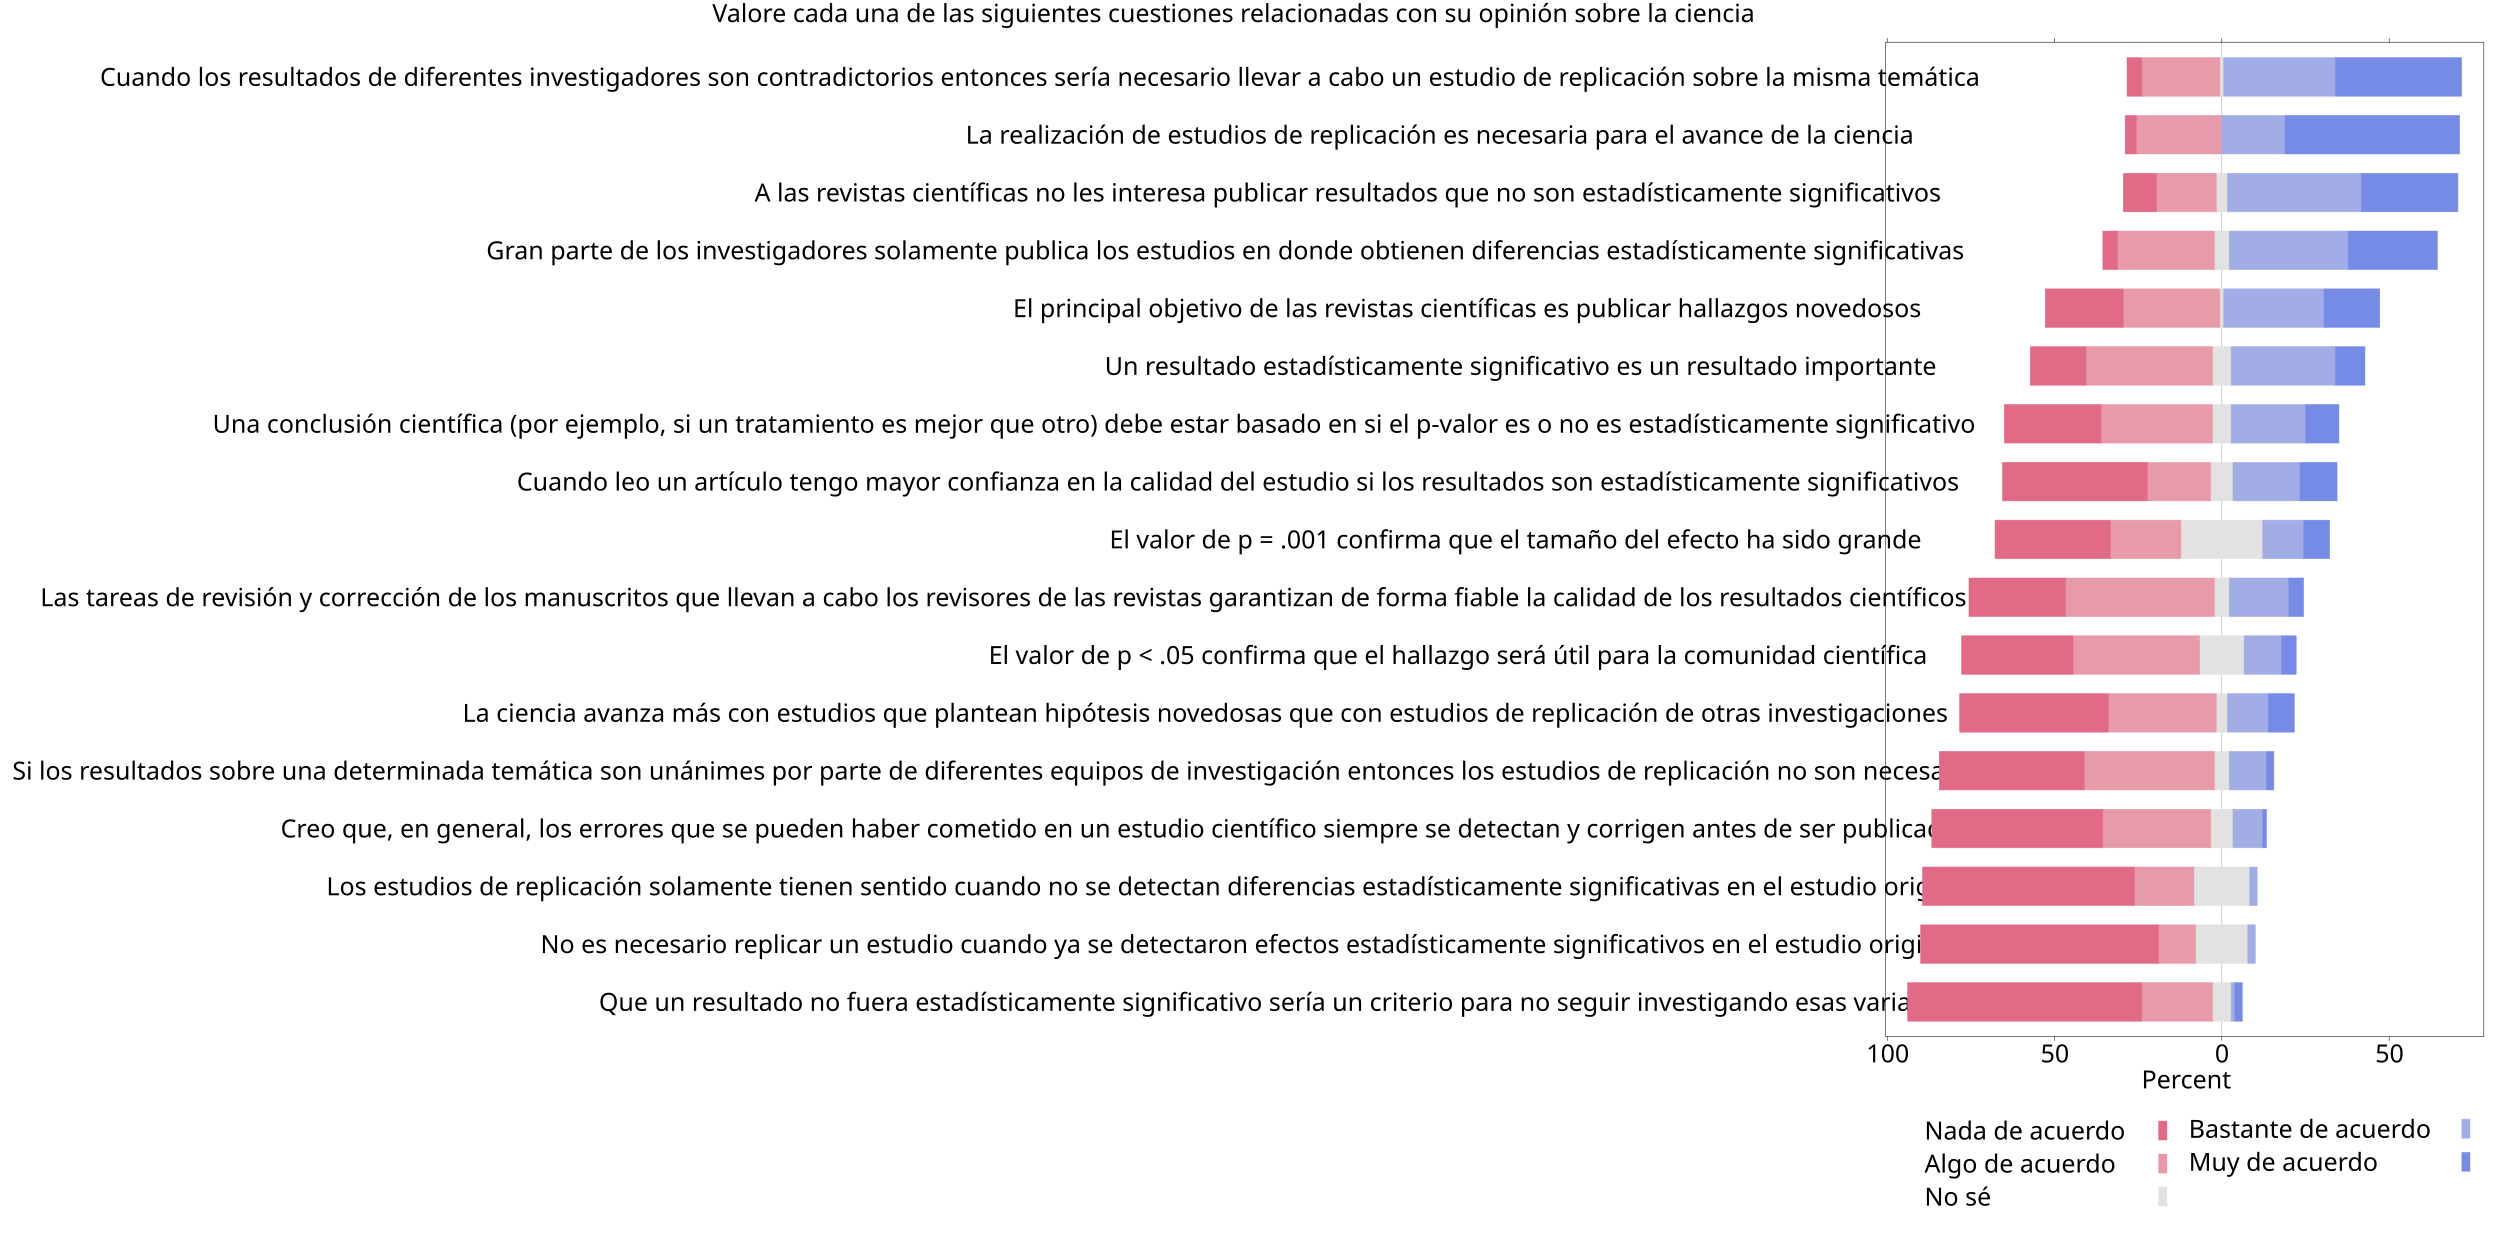
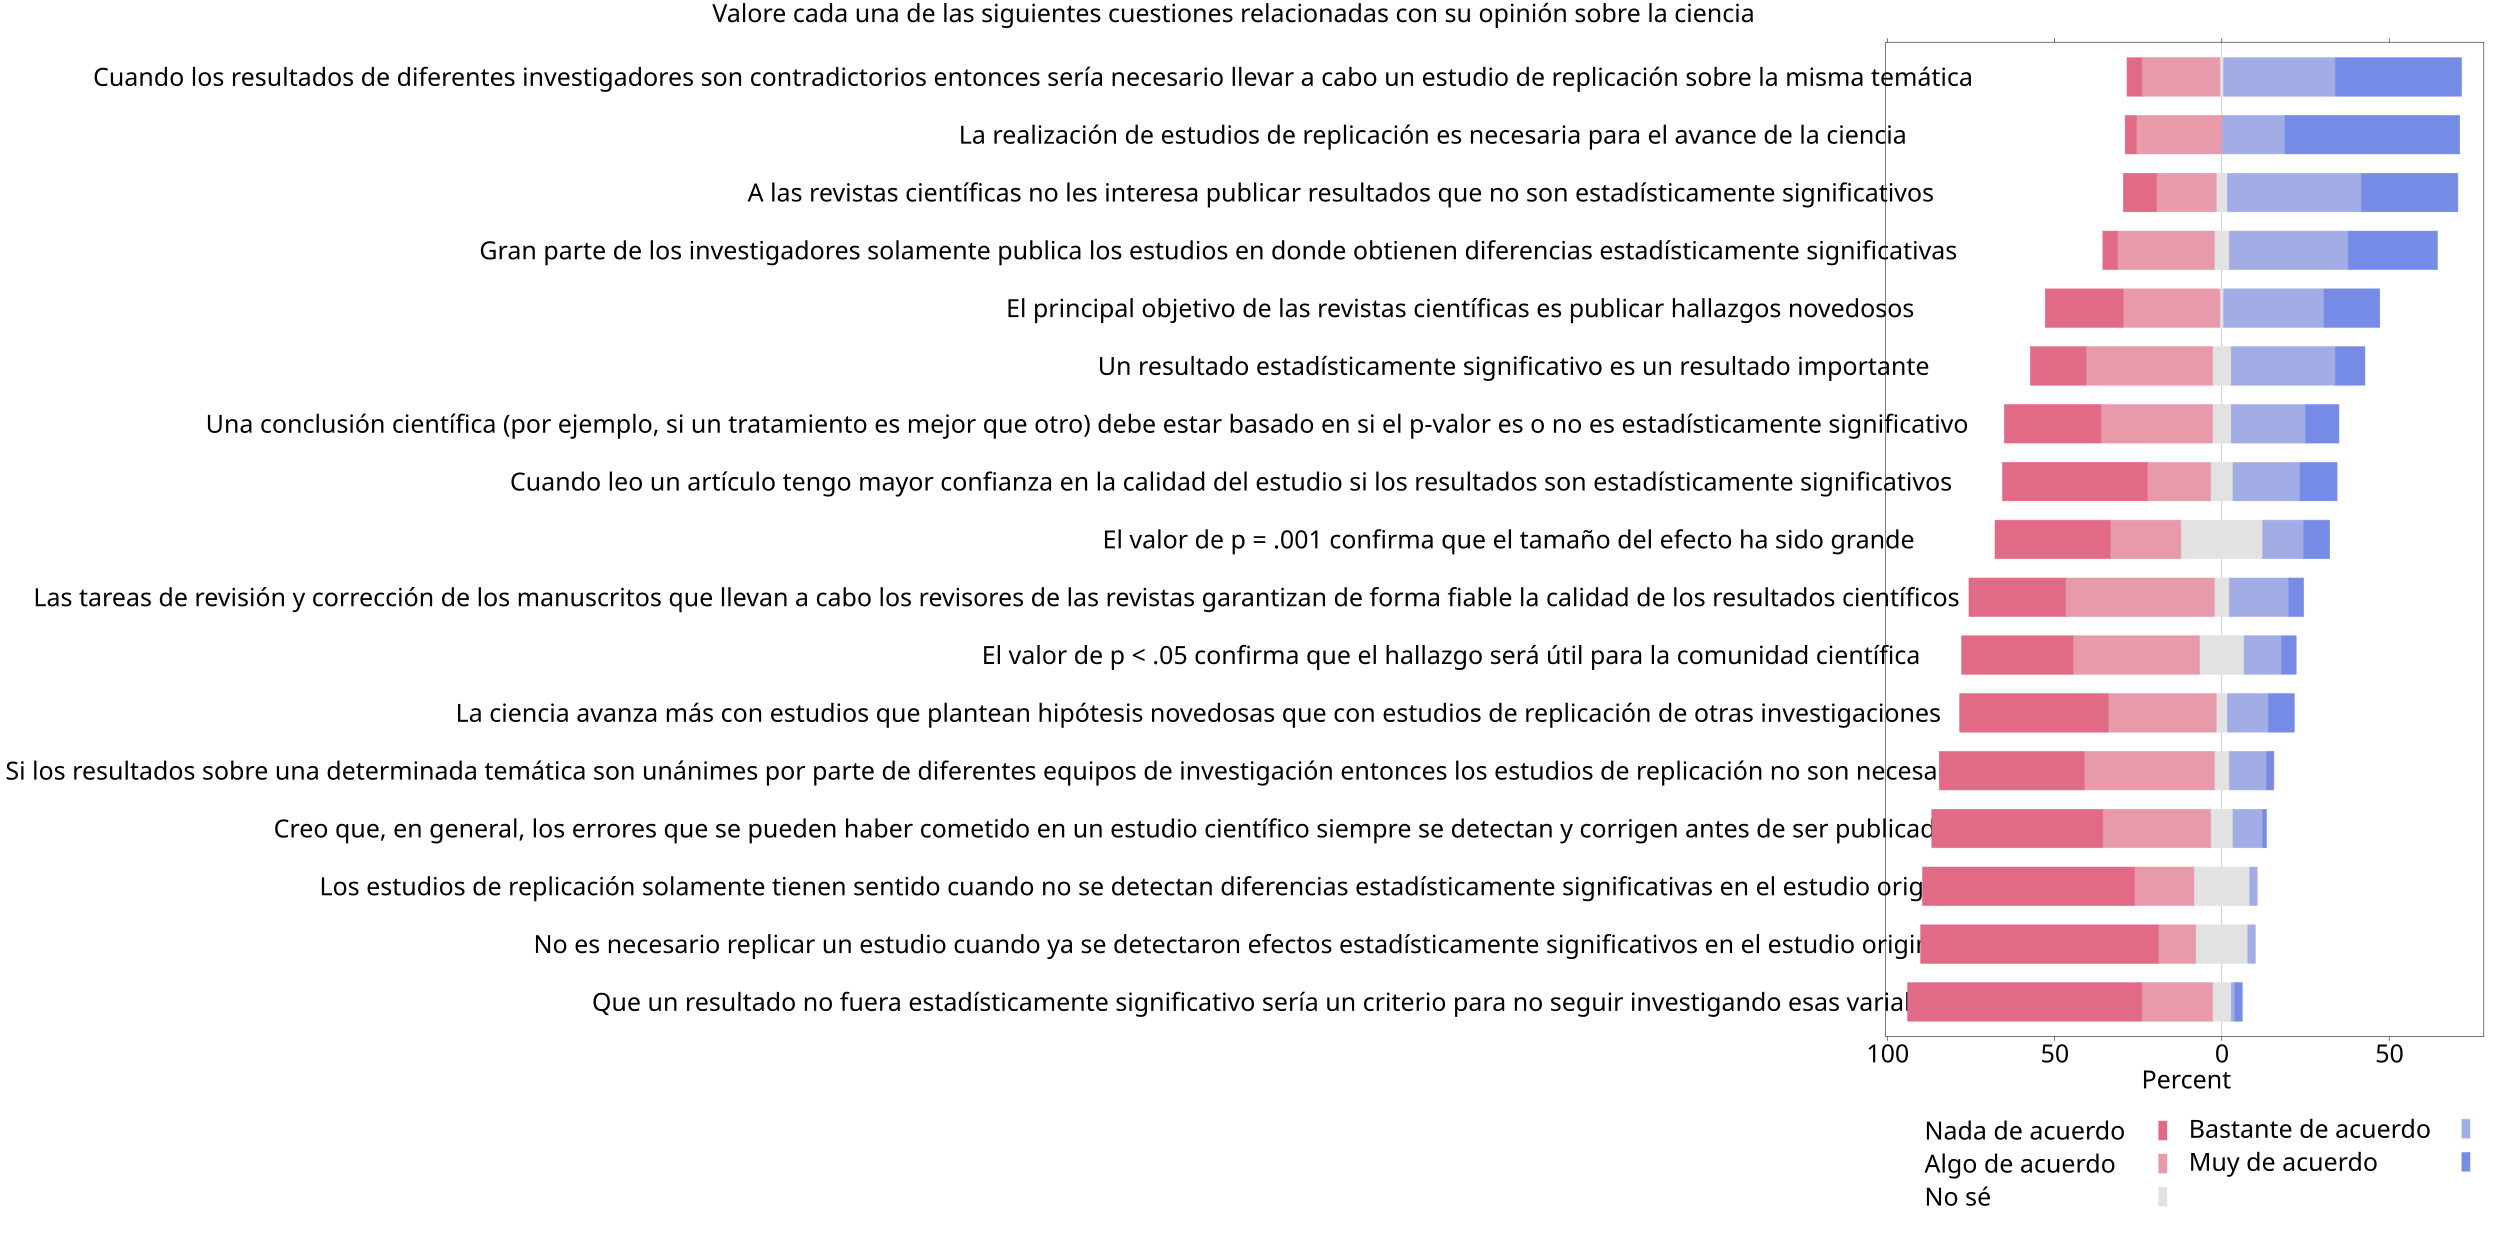
<svg xmlns="http://www.w3.org/2000/svg" xmlns:xlink="http://www.w3.org/1999/xlink" version="1.1" id="Capa_1" x="0px" y="0px" viewBox="0 0 3600 1800" style="enable-background:new 0 0 3600 1800;" xml:space="preserve">
  <style type="text/css">
	.st0{fill:#FFFFFF;}
	.st1{clip-path:url(#SVGID_2_);}
	.st2{fill:none;}
	.st3{font-family:'Arial-BoldMT';}
	.st4{font-size:36px;}
	.st5{font-family:'ArialMT';}
- 	.st6{clip-path:url(#SVGID_6_);}
+ 	.st6{clip-path:url(#SVGID_4_);}
	.st7{fill:none;stroke:#000000;stroke-width:0.75;stroke-linecap:round;stroke-linejoin:round;stroke-miterlimit:10;}
- 	.st8{clip-path:url(#SVGID_8_);}
+ 	.st8{clip-path:url(#SVGID_6_);}
	.st9{fill:none;stroke:#A6A6A6;stroke-width:0.75;stroke-linecap:round;stroke-linejoin:round;stroke-miterlimit:10;}
	.st10{fill:#E2E2E2;stroke:#E2E2E2;stroke-width:0.75;stroke-linecap:round;stroke-linejoin:round;stroke-miterlimit:10;}
	.st11{fill:#A2ACE5;stroke:#A2ACE5;stroke-width:0.75;stroke-linecap:round;stroke-linejoin:round;stroke-miterlimit:10;}
	.st12{fill:#768BE6;stroke:#768BE6;stroke-width:0.75;stroke-linecap:round;stroke-linejoin:round;stroke-miterlimit:10;}
	.st13{fill:#E79AA9;stroke:#E79AA9;stroke-width:0.75;stroke-linecap:round;stroke-linejoin:round;stroke-miterlimit:10;}
	.st14{fill:#E16A86;stroke:#E16A86;stroke-width:0.75;stroke-linecap:round;stroke-linejoin:round;stroke-miterlimit:10;}
	.st15{fill:#E16A86;stroke:#FFFFFF;stroke-width:0.75;stroke-linecap:round;stroke-linejoin:round;stroke-miterlimit:10;}
	.st16{fill:#E79AA9;stroke:#FFFFFF;stroke-width:0.75;stroke-linecap:round;stroke-linejoin:round;stroke-miterlimit:10;}
	.st17{fill:#E2E2E2;stroke:#FFFFFF;stroke-width:0.75;stroke-linecap:round;stroke-linejoin:round;stroke-miterlimit:10;}
	.st18{fill:#A2ACE5;stroke:#FFFFFF;stroke-width:0.75;stroke-linecap:round;stroke-linejoin:round;stroke-miterlimit:10;}
	.st19{fill:#768BE6;stroke:#FFFFFF;stroke-width:0.75;stroke-linecap:round;stroke-linejoin:round;stroke-miterlimit:10;}
</style>
  <rect class="st0" width="3600" height="1800" />
  <g>
-     <defs>
-       <rect id="SVGID_1_" width="3600" height="1800" />
-     </defs>
-     <clipPath id="SVGID_2_">
-       <use xlink:href="#SVGID_1_" style="overflow:visible;" />
-     </clipPath>
-     <g class="st1">
-       <rect class="st2" width="3600" height="1800" />
-       <text transform="matrix(1 0 0 1 1025.727 31.78)" class="st3 st4">Valore cada una de las siguientes cuestiones relacionadas con su opinión sobre la ciencia</text>
-       <rect x="3083.8" y="1536.4" class="st2" width="124.1" height="42.6" />
-       <text transform="matrix(1 0 0 1 3083.837 1567.28)" class="st5 st4">Percent</text>
+     <g>
+       <defs>
+         <rect id="SVGID_1_" width="3600" height="1800" />
+       </defs>
+       <clipPath id="SVGID_2_">
+         <use xlink:href="#SVGID_1_" style="overflow:visible;" />
+       </clipPath>
+       <g class="st1">
+         <rect class="st2" width="3600" height="1800" />
+         <text transform="matrix(1 0 0 1 1025.727 31.78)" class="st3 st4">Valore cada una de las siguientes cuestiones relacionadas con su opinión sobre la ciencia</text>
+         <rect x="3083.8" y="1536.4" class="st2" width="124.1" height="42.6" />
+         <text transform="matrix(1 0 0 1 3083.837 1567.28)" class="st5 st4">Percent</text>
+       </g>
    </g>
  </g>
  <g>
-     <defs>
-       <rect id="SVGID_3_" x="2715.1" y="60.8" width="861.6" height="1431.9" />
-     </defs>
-     <clipPath id="SVGID_4_">
-       <use xlink:href="#SVGID_3_" style="overflow:visible;" />
-     </clipPath>
-   </g>
-   <g>
-     <defs>
-       <rect id="SVGID_5_" width="3600" height="1800" />
-     </defs>
-     <clipPath id="SVGID_6_">
-       <use xlink:href="#SVGID_5_" style="overflow:visible;" />
-     </clipPath>
-     <g class="st6">
-       <line class="st7" x1="2717.6" y1="60.8" x2="2717.6" y2="55.1" />
-       <line class="st7" x1="2958.5" y1="60.8" x2="2958.5" y2="55.1" />
-       <line class="st7" x1="3199.4" y1="60.8" x2="3199.4" y2="55.1" />
-       <line class="st7" x1="3440.4" y1="60.8" x2="3440.4" y2="55.1" />
-       <rect x="862.4" y="1424.8" class="st2" width="1847.1" height="42.6" />
-       <text transform="matrix(1 0 0 1 862.3809 1455.65)" class="st5 st4">Que un resultado no fuera estadísticamente significativo sería un criterio para no seguir investigando esas variables</text>
-       <rect x="778.3" y="1341.5" class="st2" width="1931.2" height="42.6" />
-       <text transform="matrix(1 0 0 1 778.3047 1372.4)" class="st5 st4">No es necesario replicar un estudio cuando ya se detectaron efectos estadísticamente significativos en el estudio original</text>
-       <rect x="470" y="1258.3" class="st2" width="2239.5" height="42.6" />
-       <text transform="matrix(1 0 0 1 470.0371 1289.15)" class="st5 st4">Los estudios de replicación solamente tienen sentido cuando no se detectan diferencias estadísticamente significativas en el estudio original</text>
-       <rect x="404" y="1175" class="st2" width="2305.5" height="42.6" />
-       <text transform="matrix(1 0 0 1 404.0137 1205.9)" class="st5 st4">Creo que, en general, los errores que se pueden haber cometido en un estudio científico siempre se detectan y corrigen antes de ser publicados</text>
-       <rect x="17.8" y="1091.8" class="st2" width="2691.8" height="42.6" />
-       <text transform="matrix(1 0 0 1 17.7871 1122.65)" class="st5 st4">Si los resultados sobre una determinada temática son unánimes por parte de diferentes equipos de investigación entonces los estudios de replicación no son necesarios</text>
-       <rect x="666.1" y="1008.5" class="st2" width="2043.4" height="42.6" />
-       <text transform="matrix(1 0 0 1 666.1035 1039.39)" class="st5 st4">La ciencia avanza más con estudios que plantean hipótesis novedosas que con estudios de replicación de otras investigaciones</text>
-       <rect x="1423.7" y="925.2" class="st2" width="1285.8" height="42.6" />
-       <text transform="matrix(1 0 0 1 1423.686 956.1396)" class="st5 st4">El valor de p &lt; .05 confirma que el hallazgo será útil para la comunidad científica</text>
-       <rect x="58.1" y="842" class="st2" width="2651.5" height="42.6" />
-       <text transform="matrix(1 0 0 1 58.0586 872.8896)" class="st5 st4">Las tareas de revisión y corrección de los manuscritos que llevan a cabo los revisores de las revistas garantizan de forma fiable la calidad de los resultados científicos</text>
-       <rect x="1597.7" y="758.7" class="st2" width="1111.8" height="42.6" />
-       <text transform="matrix(1 0 0 1 1597.709 789.6396)" class="st5 st4">El valor de p = .001 confirma que el tamaño del efecto ha sido grande</text>
-       <rect x="744.3" y="675.5" class="st2" width="1965.2" height="42.6" />
-       <text transform="matrix(1 0 0 1 744.2734 706.3896)" class="st5 st4">Cuando leo un artículo tengo mayor confianza en la calidad del estudio si los resultados son estadísticamente significativos</text>
-       <rect x="306.2" y="592.2" class="st2" width="2403.4" height="42.6" />
-       <text transform="matrix(1 0 0 1 306.1563 623.1299)" class="st5 st4">Una conclusión científica (por ejemplo, si un tratamiento es mejor que otro) debe estar basado en si el p-valor es o no es estadísticamente significativo</text>
-       <rect x="1590.8" y="509" class="st2" width="1118.6" height="42.6" />
-       <text transform="matrix(1 0 0 1 1590.818 539.8799)" class="st5 st4">Un resultado estadísticamente significativo es un resultado importante</text>
-       <rect x="1458.8" y="425.7" class="st2" width="1250.7" height="42.6" />
-       <text transform="matrix(1 0 0 1 1458.754 456.6299)" class="st5 st4">El principal objetivo de las revistas científicas es publicar hallazgos novedosos</text>
-       <rect x="700.2" y="342.5" class="st2" width="2009.3" height="42.6" />
-       <text transform="matrix(1 0 0 1 700.2227 373.3799)" class="st5 st4">Gran parte de los investigadores solamente publica los estudios en donde obtienen diferencias estadísticamente significativas</text>
-       <text transform="matrix(1 0 0 1 1086.572 290.13)" class="st5 st4">A las revistas científicas no les interesa publicar resultados que no son estadísticamente significativos</text>
-       <rect x="1390.6" y="176" class="st2" width="1318.9" height="42.6" />
-       <text transform="matrix(1 0 0 1 1390.603 206.8701)" class="st5 st4">La realización de estudios de replicación es necesaria para el avance de la ciencia</text>
-       <rect x="144" y="92.7" class="st2" width="2565.5" height="42.6" />
-       <text transform="matrix(1 0 0 1 143.998 123.6201)" class="st5 st4">Cuando los resultados de diferentes investigadores son contradictorios entonces sería necesario llevar a cabo un estudio de replicación sobre la misma temática</text>
-       <line class="st7" x1="2717.6" y1="1492.7" x2="2717.6" y2="1498.4" />
-       <line class="st7" x1="2958.5" y1="1492.7" x2="2958.5" y2="1498.4" />
-       <line class="st7" x1="3199.4" y1="1492.7" x2="3199.4" y2="1498.4" />
-       <line class="st7" x1="3440.4" y1="1492.7" x2="3440.4" y2="1498.4" />
-       <rect x="2687.5" y="1498.9" class="st2" width="60.1" height="42.6" />
-       <text transform="matrix(1 0 0 1 2687.518 1529.83)" class="st5 st4">100</text>
-       <rect x="2938.5" y="1498.9" class="st2" width="40" height="42.6" />
-       <text transform="matrix(1 0 0 1 2938.459 1529.83)" class="st5 st4">50</text>
-       <text transform="matrix(1 0 0 1 3189.399 1529.83)" class="st5 st4">0</text>
-       <rect x="3420.3" y="1498.9" class="st2" width="40" height="42.6" />
-       <text transform="matrix(1 0 0 1 3420.328 1529.83)" class="st5 st4">50</text>
+     <g>
+       <defs>
+         <rect id="SVGID_3_" width="3600" height="1800" />
+       </defs>
+       <clipPath id="SVGID_4_">
+         <use xlink:href="#SVGID_3_" style="overflow:visible;" />
+       </clipPath>
+       <g class="st6">
+         <line class="st7" x1="2717.6" y1="60.8" x2="2717.6" y2="55.1" />
+         <line class="st7" x1="2958.5" y1="60.8" x2="2958.5" y2="55.1" />
+         <line class="st7" x1="3199.4" y1="60.8" x2="3199.4" y2="55.1" />
+         <line class="st7" x1="3440.4" y1="60.8" x2="3440.4" y2="55.1" />
+         <rect x="852.4" y="1424.8" class="st2" width="1847.1" height="42.6" />
+         <text transform="matrix(1 0 0 1 852.3809 1455.65)" class="st5 st4">Que un resultado no fuera estadísticamente significativo sería un criterio para no seguir investigando esas variables</text>
+         <rect x="768.3" y="1341.5" class="st2" width="1931.2" height="42.6" />
+         <text transform="matrix(1 0 0 1 768.3047 1372.4)" class="st5 st4">No es necesario replicar un estudio cuando ya se detectaron efectos estadísticamente significativos en el estudio original</text>
+         <rect x="460" y="1258.3" class="st2" width="2239.5" height="42.6" />
+         <text transform="matrix(1 0 0 1 460.0371 1289.15)" class="st5 st4">Los estudios de replicación solamente tienen sentido cuando no se detectan diferencias estadísticamente significativas en el estudio original</text>
+         <rect x="394" y="1175" class="st2" width="2305.5" height="42.6" />
+         <text transform="matrix(1 0 0 1 394.0137 1205.9)" class="st5 st4">Creo que, en general, los errores que se pueden haber cometido en un estudio científico siempre se detectan y corrigen antes de ser publicados</text>
+         <rect x="7.8" y="1091.8" class="st2" width="2691.8" height="42.6" />
+         <text transform="matrix(1 0 0 1 7.7871 1122.65)" class="st5 st4">Si los resultados sobre una determinada temática son unánimes por parte de diferentes equipos de investigación entonces los estudios de replicación no son necesarios</text>
+         <rect x="656.1" y="1008.5" class="st2" width="2043.4" height="42.6" />
+         <text transform="matrix(1 0 0 1 656.1035 1039.39)" class="st5 st4">La ciencia avanza más con estudios que plantean hipótesis novedosas que con estudios de replicación de otras investigaciones</text>
+         <rect x="1413.7" y="925.2" class="st2" width="1285.8" height="42.6" />
+         <text transform="matrix(1 0 0 1 1413.686 956.1396)" class="st5 st4">El valor de p &lt; .05 confirma que el hallazgo será útil para la comunidad científica</text>
+         <rect x="48.1" y="842" class="st2" width="2651.5" height="42.6" />
+         <text transform="matrix(1 0 0 1 48.0586 872.8896)" class="st5 st4">Las tareas de revisión y corrección de los manuscritos que llevan a cabo los revisores de las revistas garantizan de forma fiable la calidad de los resultados científicos</text>
+         <rect x="1587.7" y="758.7" class="st2" width="1111.8" height="42.6" />
+         <text transform="matrix(1 0 0 1 1587.709 789.6396)" class="st5 st4">El valor de p = .001 confirma que el tamaño del efecto ha sido grande</text>
+         <rect x="734.3" y="675.5" class="st2" width="1965.2" height="42.6" />
+         <text transform="matrix(1 0 0 1 734.2734 706.3896)" class="st5 st4">Cuando leo un artículo tengo mayor confianza en la calidad del estudio si los resultados son estadísticamente significativos</text>
+         <rect x="296.2" y="592.2" class="st2" width="2403.4" height="42.6" />
+         <text transform="matrix(1 0 0 1 296.1563 623.1299)" class="st5 st4">Una conclusión científica (por ejemplo, si un tratamiento es mejor que otro) debe estar basado en si el p-valor es o no es estadísticamente significativo</text>
+         <rect x="1580.8" y="509" class="st2" width="1118.6" height="42.6" />
+         <text transform="matrix(1 0 0 1 1580.818 539.8799)" class="st5 st4">Un resultado estadísticamente significativo es un resultado importante</text>
+         <rect x="1448.8" y="425.7" class="st2" width="1250.7" height="42.6" />
+         <text transform="matrix(1 0 0 1 1448.754 456.6299)" class="st5 st4">El principal objetivo de las revistas científicas es publicar hallazgos novedosos</text>
+         <rect x="690.2" y="342.5" class="st2" width="2009.3" height="42.6" />
+         <text transform="matrix(1 0 0 1 690.2227 373.3799)" class="st5 st4">Gran parte de los investigadores solamente publica los estudios en donde obtienen diferencias estadísticamente significativas</text>
+         <text transform="matrix(1 0 0 1 1076.572 290.13)" class="st5 st4">A las revistas científicas no les interesa publicar resultados que no son estadísticamente significativos</text>
+         <rect x="1380.6" y="176" class="st2" width="1318.9" height="42.6" />
+         <text transform="matrix(1 0 0 1 1380.603 206.8701)" class="st5 st4">La realización de estudios de replicación es necesaria para el avance de la ciencia</text>
+         <rect x="134" y="92.7" class="st2" width="2565.5" height="42.6" />
+         <text transform="matrix(1 0 0 1 133.998 123.6201)" class="st5 st4">Cuando los resultados de diferentes investigadores son contradictorios entonces sería necesario llevar a cabo un estudio de replicación sobre la misma temática</text>
+         <line class="st7" x1="2717.6" y1="1492.7" x2="2717.6" y2="1498.4" />
+         <line class="st7" x1="2958.5" y1="1492.7" x2="2958.5" y2="1498.4" />
+         <line class="st7" x1="3199.4" y1="1492.7" x2="3199.4" y2="1498.4" />
+         <line class="st7" x1="3440.4" y1="1492.7" x2="3440.4" y2="1498.4" />
+         <rect x="2687.5" y="1498.9" class="st2" width="60.1" height="42.6" />
+         <text transform="matrix(1 0 0 1 2687.518 1529.83)" class="st5 st4">100</text>
+         <rect x="2938.5" y="1498.9" class="st2" width="40" height="42.6" />
+         <text transform="matrix(1 0 0 1 2938.459 1529.83)" class="st5 st4">50</text>
+         <text transform="matrix(1 0 0 1 3189.399 1529.83)" class="st5 st4">0</text>
+         <rect x="3420.3" y="1498.9" class="st2" width="40" height="42.6" />
+         <text transform="matrix(1 0 0 1 3420.328 1529.83)" class="st5 st4">50</text>
+       </g>
    </g>
  </g>
  <g>
-     <defs>
-       <rect id="SVGID_7_" x="2715.1" y="60.8" width="861.6" height="1431.9" />
-     </defs>
-     <clipPath id="SVGID_8_">
-       <use xlink:href="#SVGID_7_" style="overflow:visible;" />
-     </clipPath>
-     <g class="st8">
-       <line class="st9" x1="3199.4" y1="1492.7" x2="3199.4" y2="60.8" />
-       <rect x="3199.4" y="1415" class="st10" width="13.4" height="55.5" />
-       <rect x="3212.8" y="1415" class="st11" width="5.4" height="55.5" />
-       <rect x="3218.1" y="1415" class="st12" width="10.7" height="55.5" />
-       <rect x="3186" y="1415" class="st10" width="13.4" height="55.5" />
-       <rect x="3084.3" y="1415" class="st13" width="101.7" height="55.5" />
-       <rect x="2747" y="1415" class="st14" width="337.3" height="55.5" />
-       <rect x="3199.4" y="1331.8" class="st10" width="37.5" height="55.5" />
-       <rect x="3236.9" y="1331.8" class="st11" width="10.7" height="55.5" />
-       <rect x="3161.9" y="1331.8" class="st10" width="37.5" height="55.5" />
-       <rect x="3108.4" y="1331.8" class="st13" width="53.5" height="55.5" />
-       <rect x="2765.7" y="1331.8" class="st14" width="342.7" height="55.5" />
-       <rect x="3199.4" y="1248.5" class="st10" width="40.2" height="55.5" />
-       <rect x="3239.6" y="1248.5" class="st11" width="10.7" height="55.5" />
-       <rect x="3159.3" y="1248.5" class="st10" width="40.2" height="55.5" />
-       <rect x="3073.6" y="1248.5" class="st13" width="85.7" height="55.5" />
-       <rect x="2768.4" y="1248.5" class="st14" width="305.2" height="55.5" />
-       <rect x="3199.4" y="1165.3" class="st10" width="16.1" height="55.5" />
-       <rect x="3215.5" y="1165.3" class="st11" width="42.8" height="55.5" />
-       <rect x="3258.3" y="1165.3" class="st12" width="5.4" height="55.5" />
-       <rect x="3183.4" y="1165.3" class="st10" width="16.1" height="55.5" />
-       <rect x="3028.1" y="1165.3" class="st13" width="155.3" height="55.5" />
-       <rect x="2781.8" y="1165.3" class="st14" width="246.3" height="55.5" />
-       <rect x="3199.4" y="1082" class="st10" width="10.7" height="55.5" />
-       <rect x="3210.1" y="1082" class="st11" width="53.5" height="55.5" />
-       <rect x="3263.7" y="1082" class="st12" width="10.7" height="55.5" />
-       <rect x="3188.7" y="1082" class="st10" width="10.7" height="55.5" />
-       <rect x="3001.3" y="1082" class="st13" width="187.4" height="55.5" />
-       <rect x="2792.5" y="1082" class="st14" width="208.8" height="55.5" />
-       <rect x="3199.4" y="998.8" class="st10" width="8" height="55.5" />
-       <rect x="3207.4" y="998.8" class="st11" width="58.9" height="55.5" />
-       <rect x="3266.3" y="998.8" class="st12" width="37.5" height="55.5" />
-       <rect x="3191.4" y="998.8" class="st10" width="8" height="55.5" />
-       <rect x="3036.1" y="998.8" class="st13" width="155.3" height="55.5" />
-       <rect x="2821.9" y="998.8" class="st14" width="214.2" height="55.5" />
-       <rect x="3199.4" y="915.5" class="st10" width="32.1" height="55.5" />
-       <rect x="3231.5" y="915.5" class="st11" width="53.5" height="55.5" />
-       <rect x="3285.1" y="915.5" class="st12" width="21.4" height="55.5" />
-       <rect x="3167.3" y="915.5" class="st10" width="32.1" height="55.5" />
-       <rect x="2985.3" y="915.5" class="st13" width="182" height="55.5" />
-       <rect x="2824.6" y="915.5" class="st14" width="160.6" height="55.5" />
-       <rect x="3199.4" y="832.3" class="st10" width="10.7" height="55.5" />
-       <rect x="3210.1" y="832.3" class="st11" width="85.7" height="55.5" />
-       <rect x="3295.8" y="832.3" class="st12" width="21.4" height="55.5" />
-       <rect x="3188.7" y="832.3" class="st10" width="10.7" height="55.5" />
-       <rect x="2974.5" y="832.3" class="st13" width="214.2" height="55.5" />
-       <rect x="2835.3" y="832.3" class="st14" width="139.2" height="55.5" />
-       <rect x="3199.4" y="749" class="st10" width="58.9" height="55.5" />
-       <rect x="3258.3" y="749" class="st11" width="58.9" height="55.5" />
-       <rect x="3317.2" y="749" class="st12" width="37.5" height="55.5" />
-       <rect x="3140.5" y="749" class="st10" width="58.9" height="55.5" />
-       <rect x="3038.8" y="749" class="st13" width="101.7" height="55.5" />
-       <rect x="2872.8" y="749" class="st14" width="166" height="55.5" />
-       <rect x="3199.4" y="665.8" class="st10" width="16.1" height="55.5" />
-       <rect x="3215.5" y="665.8" class="st11" width="96.4" height="55.5" />
-       <rect x="3311.9" y="665.8" class="st12" width="53.5" height="55.5" />
-       <rect x="3183.4" y="665.8" class="st10" width="16.1" height="55.5" />
-       <rect x="3092.3" y="665.8" class="st13" width="91" height="55.5" />
-       <rect x="2883.5" y="665.8" class="st14" width="208.8" height="55.5" />
-       <rect x="3199.4" y="582.5" class="st10" width="13.4" height="55.5" />
-       <rect x="3212.8" y="582.5" class="st11" width="107.1" height="55.5" />
-       <rect x="3319.9" y="582.5" class="st12" width="48.2" height="55.5" />
-       <rect x="3186" y="582.5" class="st10" width="13.4" height="55.5" />
-       <rect x="3025.4" y="582.5" class="st13" width="160.6" height="55.5" />
-       <rect x="2886.2" y="582.5" class="st14" width="139.2" height="55.5" />
-       <rect x="3199.4" y="499.2" class="st10" width="13.4" height="55.5" />
-       <rect x="3212.8" y="499.2" class="st11" width="149.9" height="55.5" />
-       <rect x="3362.7" y="499.2" class="st12" width="42.8" height="55.5" />
-       <rect x="3186" y="499.2" class="st10" width="13.4" height="55.5" />
-       <rect x="3004" y="499.2" class="st13" width="182" height="55.5" />
-       <rect x="2923.7" y="499.2" class="st14" width="80.3" height="55.5" />
-       <rect x="3199.4" y="416" class="st10" width="2.7" height="55.5" />
-       <rect x="3202.1" y="416" class="st11" width="144.6" height="55.5" />
-       <rect x="3346.6" y="416" class="st12" width="80.3" height="55.5" />
-       <rect x="3196.7" y="416" class="st10" width="2.7" height="55.5" />
-       <rect x="3057.5" y="416" class="st13" width="139.2" height="55.5" />
-       <rect x="2945.1" y="416" class="st14" width="112.4" height="55.5" />
-       <rect x="3199.4" y="332.7" class="st10" width="10.7" height="55.5" />
-       <rect x="3210.1" y="332.7" class="st11" width="171.3" height="55.5" />
-       <rect x="3381.4" y="332.7" class="st12" width="128.5" height="55.5" />
-       <rect x="3188.7" y="332.7" class="st10" width="10.7" height="55.5" />
-       <rect x="3049.5" y="332.7" class="st13" width="139.2" height="55.5" />
-       <rect x="3028.1" y="332.7" class="st14" width="21.4" height="55.5" />
-       <rect x="3199.4" y="249.5" class="st10" width="8" height="55.5" />
-       <rect x="3207.4" y="249.5" class="st11" width="192.8" height="55.5" />
-       <rect x="3400.2" y="249.5" class="st12" width="139.2" height="55.5" />
-       <rect x="3191.4" y="249.5" class="st10" width="8" height="55.5" />
-       <rect x="3105.7" y="249.5" class="st13" width="85.7" height="55.5" />
-       <rect x="3057.5" y="249.5" class="st14" width="48.2" height="55.5" />
-       <rect x="3199.4" y="166.2" class="st11" width="91" height="55.5" />
-       <rect x="3290.4" y="166.2" class="st12" width="251.6" height="55.5" />
-       <rect x="3076.3" y="166.2" class="st13" width="123.1" height="55.5" />
-       <rect x="3060.2" y="166.2" class="st14" width="16.1" height="55.5" />
-       <rect x="3199.4" y="83" class="st10" width="2.7" height="55.5" />
-       <rect x="3202.1" y="83" class="st11" width="160.6" height="55.5" />
-       <rect x="3362.7" y="83" class="st12" width="182" height="55.5" />
-       <rect x="3196.7" y="83" class="st10" width="2.7" height="55.5" />
-       <rect x="3084.3" y="83" class="st13" width="112.4" height="55.5" />
-       <rect x="3062.9" y="83" class="st14" width="21.4" height="55.5" />
+     <g>
+       <defs>
+         <rect id="SVGID_5_" x="2715.1" y="60.8" width="861.6" height="1431.9" />
+       </defs>
+       <clipPath id="SVGID_6_">
+         <use xlink:href="#SVGID_5_" style="overflow:visible;" />
+       </clipPath>
+       <g class="st8">
+         <line class="st9" x1="3199.4" y1="1492.7" x2="3199.4" y2="60.8" />
+         <rect x="3199.4" y="1415" class="st10" width="13.4" height="55.5" />
+         <rect x="3212.8" y="1415" class="st11" width="5.4" height="55.5" />
+         <rect x="3218.1" y="1415" class="st12" width="10.7" height="55.5" />
+         <rect x="3186" y="1415" class="st10" width="13.4" height="55.5" />
+         <rect x="3084.3" y="1415" class="st13" width="101.7" height="55.5" />
+         <rect x="2747" y="1415" class="st14" width="337.3" height="55.5" />
+         <rect x="3199.4" y="1331.8" class="st10" width="37.5" height="55.5" />
+         <rect x="3236.9" y="1331.8" class="st11" width="10.7" height="55.5" />
+         <rect x="3161.9" y="1331.8" class="st10" width="37.5" height="55.5" />
+         <rect x="3108.4" y="1331.8" class="st13" width="53.5" height="55.5" />
+         <rect x="2765.7" y="1331.8" class="st14" width="342.7" height="55.5" />
+         <rect x="3199.4" y="1248.5" class="st10" width="40.2" height="55.5" />
+         <rect x="3239.6" y="1248.5" class="st11" width="10.7" height="55.5" />
+         <rect x="3159.3" y="1248.5" class="st10" width="40.2" height="55.5" />
+         <rect x="3073.6" y="1248.5" class="st13" width="85.7" height="55.5" />
+         <rect x="2768.4" y="1248.5" class="st14" width="305.2" height="55.5" />
+         <rect x="3199.4" y="1165.3" class="st10" width="16.1" height="55.5" />
+         <rect x="3215.5" y="1165.3" class="st11" width="42.8" height="55.5" />
+         <rect x="3258.3" y="1165.3" class="st12" width="5.4" height="55.5" />
+         <rect x="3183.4" y="1165.3" class="st10" width="16.1" height="55.5" />
+         <rect x="3028.1" y="1165.3" class="st13" width="155.3" height="55.5" />
+         <rect x="2781.8" y="1165.3" class="st14" width="246.3" height="55.5" />
+         <rect x="3199.4" y="1082" class="st10" width="10.7" height="55.5" />
+         <rect x="3210.1" y="1082" class="st11" width="53.5" height="55.5" />
+         <rect x="3263.7" y="1082" class="st12" width="10.7" height="55.5" />
+         <rect x="3188.7" y="1082" class="st10" width="10.7" height="55.5" />
+         <rect x="3001.3" y="1082" class="st13" width="187.4" height="55.5" />
+         <rect x="2792.5" y="1082" class="st14" width="208.8" height="55.5" />
+         <rect x="3199.4" y="998.8" class="st10" width="8" height="55.5" />
+         <rect x="3207.4" y="998.8" class="st11" width="58.9" height="55.5" />
+         <rect x="3266.3" y="998.8" class="st12" width="37.5" height="55.5" />
+         <rect x="3191.4" y="998.8" class="st10" width="8" height="55.5" />
+         <rect x="3036.1" y="998.8" class="st13" width="155.3" height="55.5" />
+         <rect x="2821.9" y="998.8" class="st14" width="214.2" height="55.5" />
+         <rect x="3199.4" y="915.5" class="st10" width="32.1" height="55.5" />
+         <rect x="3231.5" y="915.5" class="st11" width="53.5" height="55.5" />
+         <rect x="3285.1" y="915.5" class="st12" width="21.4" height="55.5" />
+         <rect x="3167.3" y="915.5" class="st10" width="32.1" height="55.5" />
+         <rect x="2985.3" y="915.5" class="st13" width="182" height="55.5" />
+         <rect x="2824.6" y="915.5" class="st14" width="160.6" height="55.5" />
+         <rect x="3199.4" y="832.3" class="st10" width="10.7" height="55.5" />
+         <rect x="3210.1" y="832.3" class="st11" width="85.7" height="55.5" />
+         <rect x="3295.8" y="832.3" class="st12" width="21.4" height="55.5" />
+         <rect x="3188.7" y="832.3" class="st10" width="10.7" height="55.5" />
+         <rect x="2974.5" y="832.3" class="st13" width="214.2" height="55.5" />
+         <rect x="2835.3" y="832.3" class="st14" width="139.2" height="55.5" />
+         <rect x="3199.4" y="749" class="st10" width="58.9" height="55.5" />
+         <rect x="3258.3" y="749" class="st11" width="58.9" height="55.5" />
+         <rect x="3317.2" y="749" class="st12" width="37.5" height="55.5" />
+         <rect x="3140.5" y="749" class="st10" width="58.9" height="55.5" />
+         <rect x="3038.8" y="749" class="st13" width="101.7" height="55.5" />
+         <rect x="2872.8" y="749" class="st14" width="166" height="55.5" />
+         <rect x="3199.4" y="665.8" class="st10" width="16.1" height="55.5" />
+         <rect x="3215.5" y="665.8" class="st11" width="96.4" height="55.5" />
+         <rect x="3311.9" y="665.8" class="st12" width="53.5" height="55.5" />
+         <rect x="3183.4" y="665.8" class="st10" width="16.1" height="55.5" />
+         <rect x="3092.3" y="665.8" class="st13" width="91" height="55.5" />
+         <rect x="2883.5" y="665.8" class="st14" width="208.8" height="55.5" />
+         <rect x="3199.4" y="582.5" class="st10" width="13.4" height="55.5" />
+         <rect x="3212.8" y="582.5" class="st11" width="107.1" height="55.5" />
+         <rect x="3319.9" y="582.5" class="st12" width="48.2" height="55.5" />
+         <rect x="3186" y="582.5" class="st10" width="13.4" height="55.5" />
+         <rect x="3025.4" y="582.5" class="st13" width="160.6" height="55.5" />
+         <rect x="2886.2" y="582.5" class="st14" width="139.2" height="55.5" />
+         <rect x="3199.4" y="499.2" class="st10" width="13.4" height="55.5" />
+         <rect x="3212.8" y="499.2" class="st11" width="149.9" height="55.5" />
+         <rect x="3362.7" y="499.2" class="st12" width="42.8" height="55.5" />
+         <rect x="3186" y="499.2" class="st10" width="13.4" height="55.5" />
+         <rect x="3004" y="499.2" class="st13" width="182" height="55.5" />
+         <rect x="2923.7" y="499.2" class="st14" width="80.3" height="55.5" />
+         <rect x="3199.4" y="416" class="st10" width="2.7" height="55.5" />
+         <rect x="3202.1" y="416" class="st11" width="144.6" height="55.5" />
+         <rect x="3346.6" y="416" class="st12" width="80.3" height="55.5" />
+         <rect x="3196.7" y="416" class="st10" width="2.7" height="55.5" />
+         <rect x="3057.5" y="416" class="st13" width="139.2" height="55.5" />
+         <rect x="2945.1" y="416" class="st14" width="112.4" height="55.5" />
+         <rect x="3199.4" y="332.7" class="st10" width="10.7" height="55.5" />
+         <rect x="3210.1" y="332.7" class="st11" width="171.3" height="55.5" />
+         <rect x="3381.4" y="332.7" class="st12" width="128.5" height="55.5" />
+         <rect x="3188.7" y="332.7" class="st10" width="10.7" height="55.5" />
+         <rect x="3049.5" y="332.7" class="st13" width="139.2" height="55.5" />
+         <rect x="3028.1" y="332.7" class="st14" width="21.4" height="55.5" />
+         <rect x="3199.4" y="249.5" class="st10" width="8" height="55.5" />
+         <rect x="3207.4" y="249.5" class="st11" width="192.8" height="55.5" />
+         <rect x="3400.2" y="249.5" class="st12" width="139.2" height="55.5" />
+         <rect x="3191.4" y="249.5" class="st10" width="8" height="55.5" />
+         <rect x="3105.7" y="249.5" class="st13" width="85.7" height="55.5" />
+         <rect x="3057.5" y="249.5" class="st14" width="48.2" height="55.5" />
+         <rect x="3199.4" y="166.2" class="st11" width="91" height="55.5" />
+         <rect x="3290.4" y="166.2" class="st12" width="251.6" height="55.5" />
+         <rect x="3076.3" y="166.2" class="st13" width="123.1" height="55.5" />
+         <rect x="3060.2" y="166.2" class="st14" width="16.1" height="55.5" />
+         <rect x="3199.4" y="83" class="st10" width="2.7" height="55.5" />
+         <rect x="3202.1" y="83" class="st11" width="160.6" height="55.5" />
+         <rect x="3362.7" y="83" class="st12" width="182" height="55.5" />
+         <rect x="3196.7" y="83" class="st10" width="2.7" height="55.5" />
+         <rect x="3084.3" y="83" class="st13" width="112.4" height="55.5" />
+         <rect x="3062.9" y="83" class="st14" width="21.4" height="55.5" />
+       </g>
    </g>
  </g>
  <rect x="2771.3" y="1610" class="st2" width="276.2" height="42.6" />
  <text transform="matrix(1 0 0 1 2771.252 1640.909)" class="st5 st4">Nada de acuerdo</text>
  <rect x="3107.6" y="1613.7" class="st15" width="13.4" height="28.7" />
  <g>
    <text transform="matrix(1 0 0 1 2771.252 1688.492)" class="st5 st4">Algo de acuerdo</text>
    <rect x="3107.6" y="1661.3" class="st16" width="13.4" height="28.7" />
  </g>
  <rect x="2771.3" y="1705.2" class="st2" width="94.1" height="42.6" />
  <text transform="matrix(1 0 0 1 2771.252 1736.075)" class="st5 st4">No sé</text>
  <rect x="3107.6" y="1708.9" class="st17" width="13.4" height="28.7" />
  <rect x="3151.8" y="1607.5" class="st2" width="332.3" height="42.6" />
  <text transform="matrix(1 0 0 1 3151.8 1638.409)" class="st5 st4">Bastante de acuerdo</text>
  <rect x="3544.1" y="1611.2" class="st18" width="13.4" height="28.7" />
  <rect x="3151.8" y="1655.1" class="st2" width="258.2" height="42.6" />
  <text transform="matrix(1 0 0 1 3151.8 1685.992)" class="st5 st4">Muy de acuerdo</text>
  <g>
    <rect x="3544.1" y="1658.8" class="st19" width="13.4" height="28.7" />
  </g>
  <rect class="st2" width="3600" height="1800" />
  <rect x="2715.1" y="60.8" class="st7" width="861.6" height="1431.9" />
  <rect x="2969.1" y="1567.3" class="st2" width="353.6" height="220.7" />
</svg>
